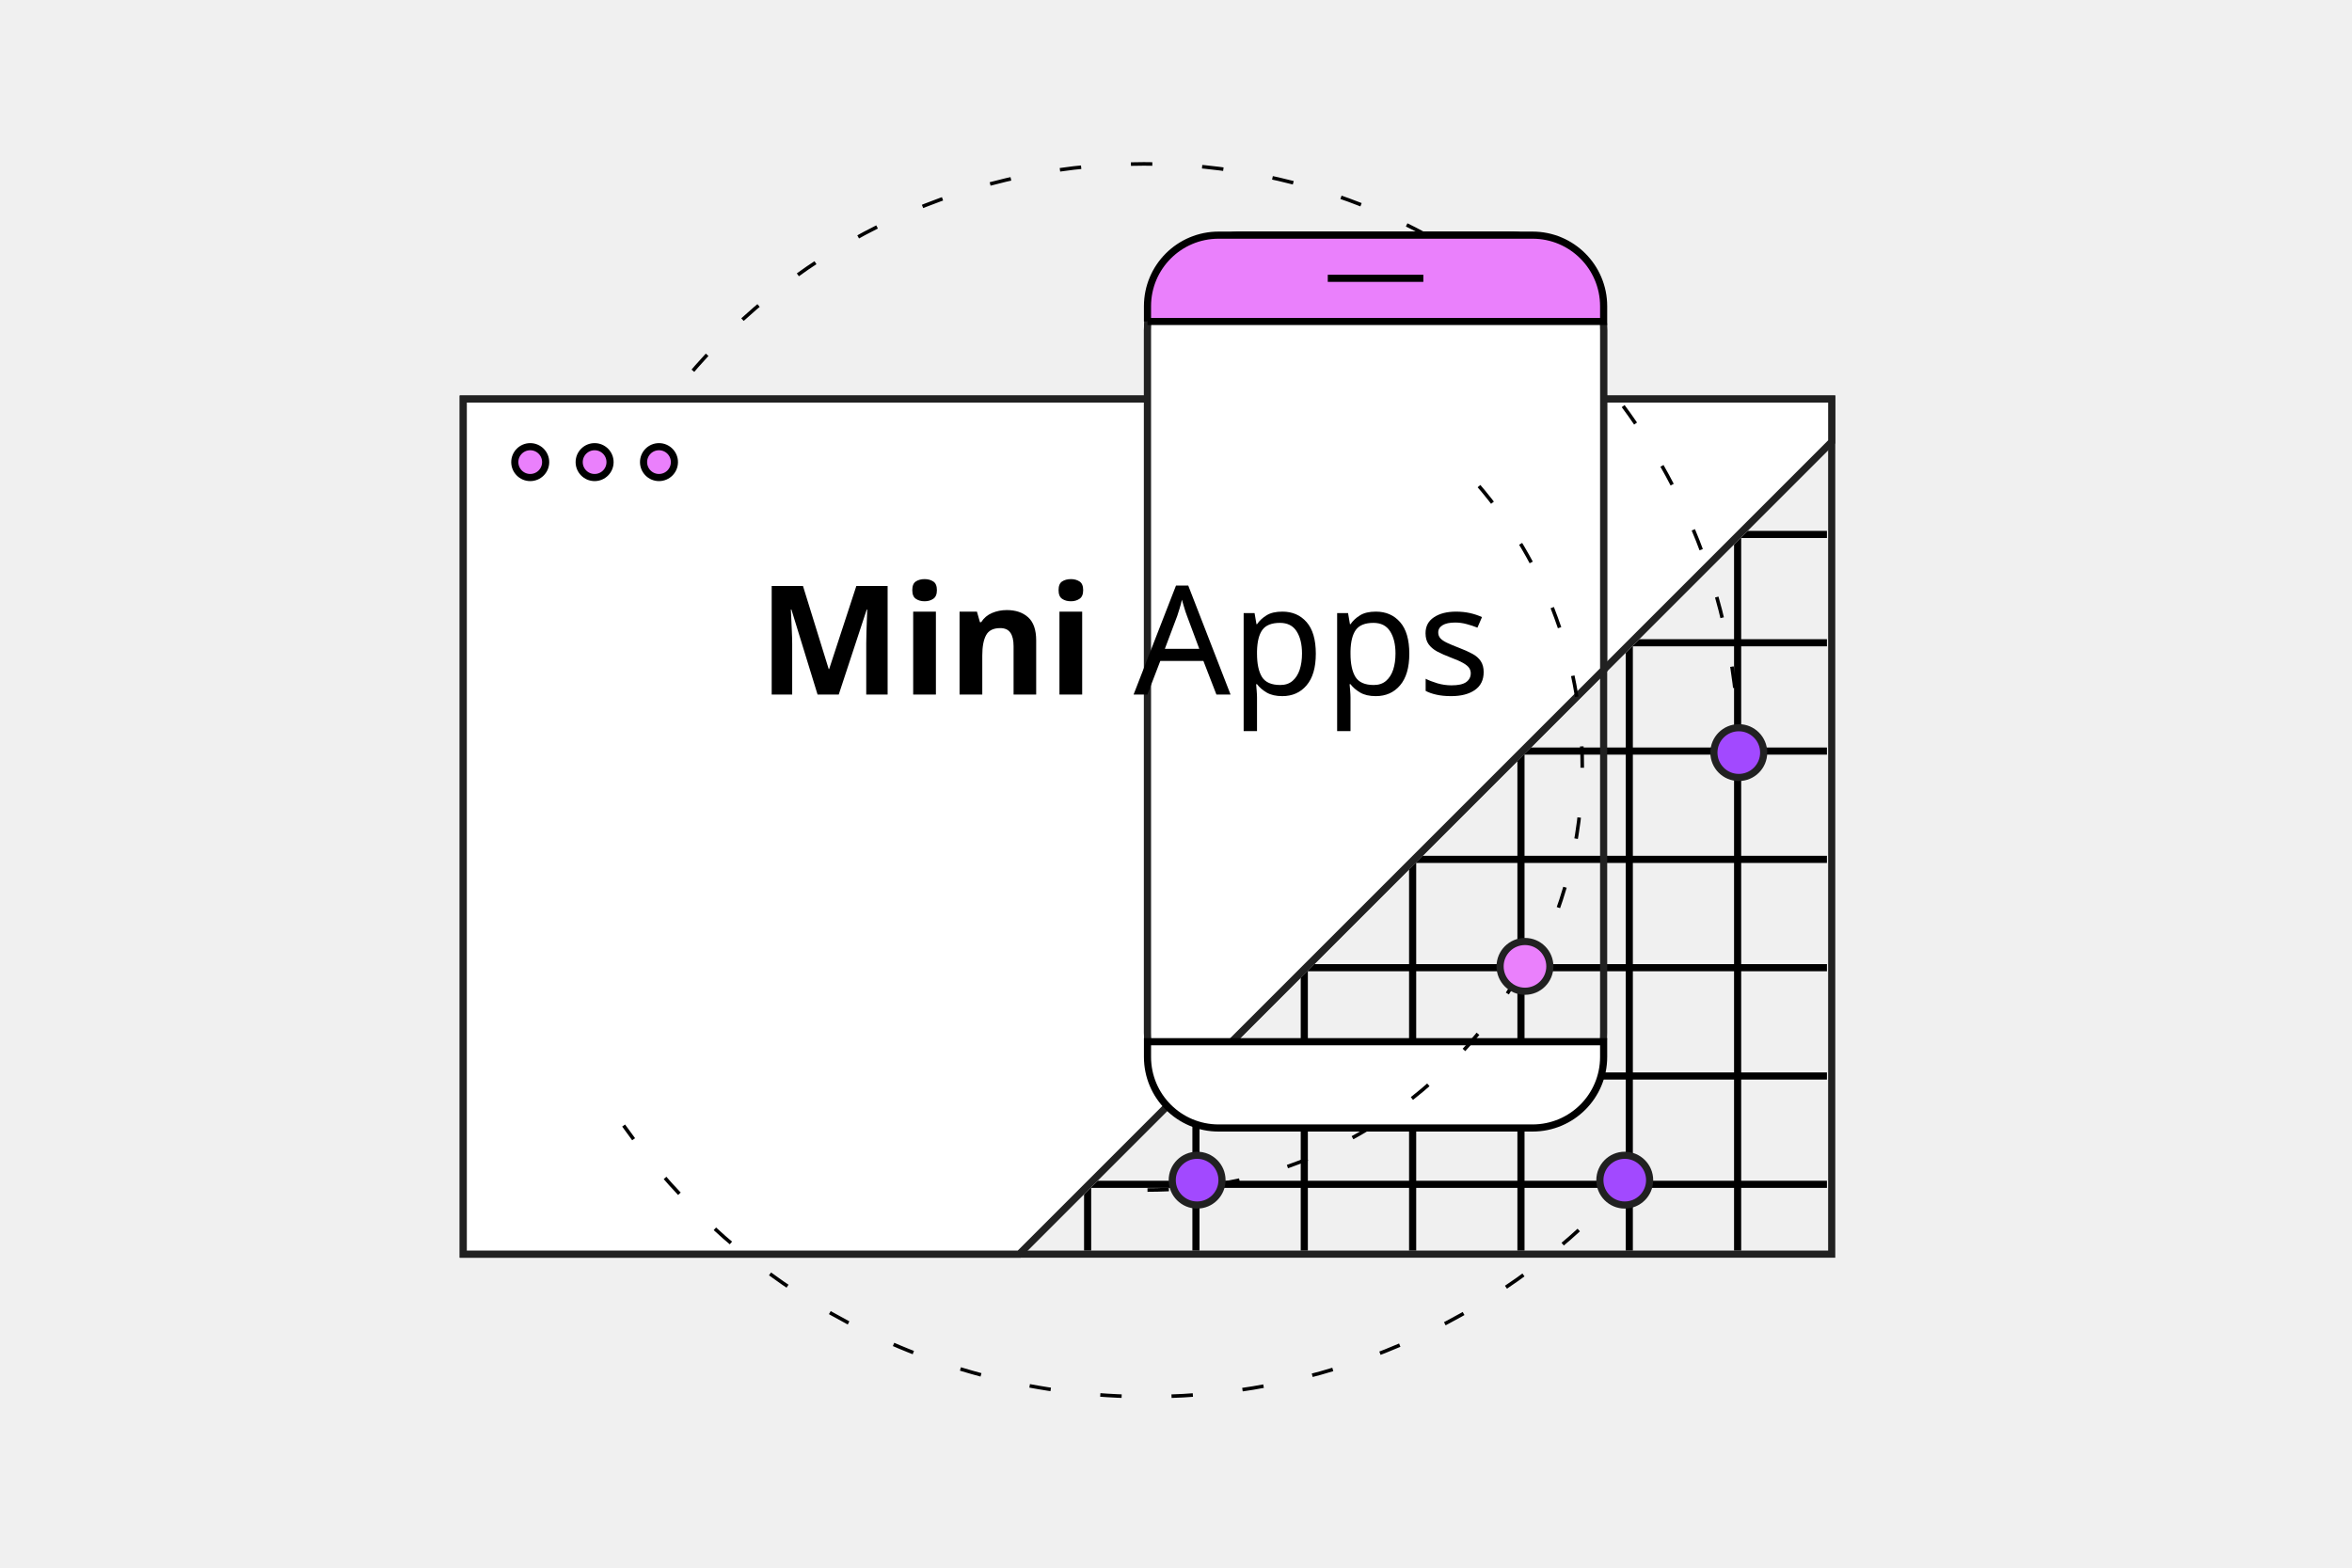
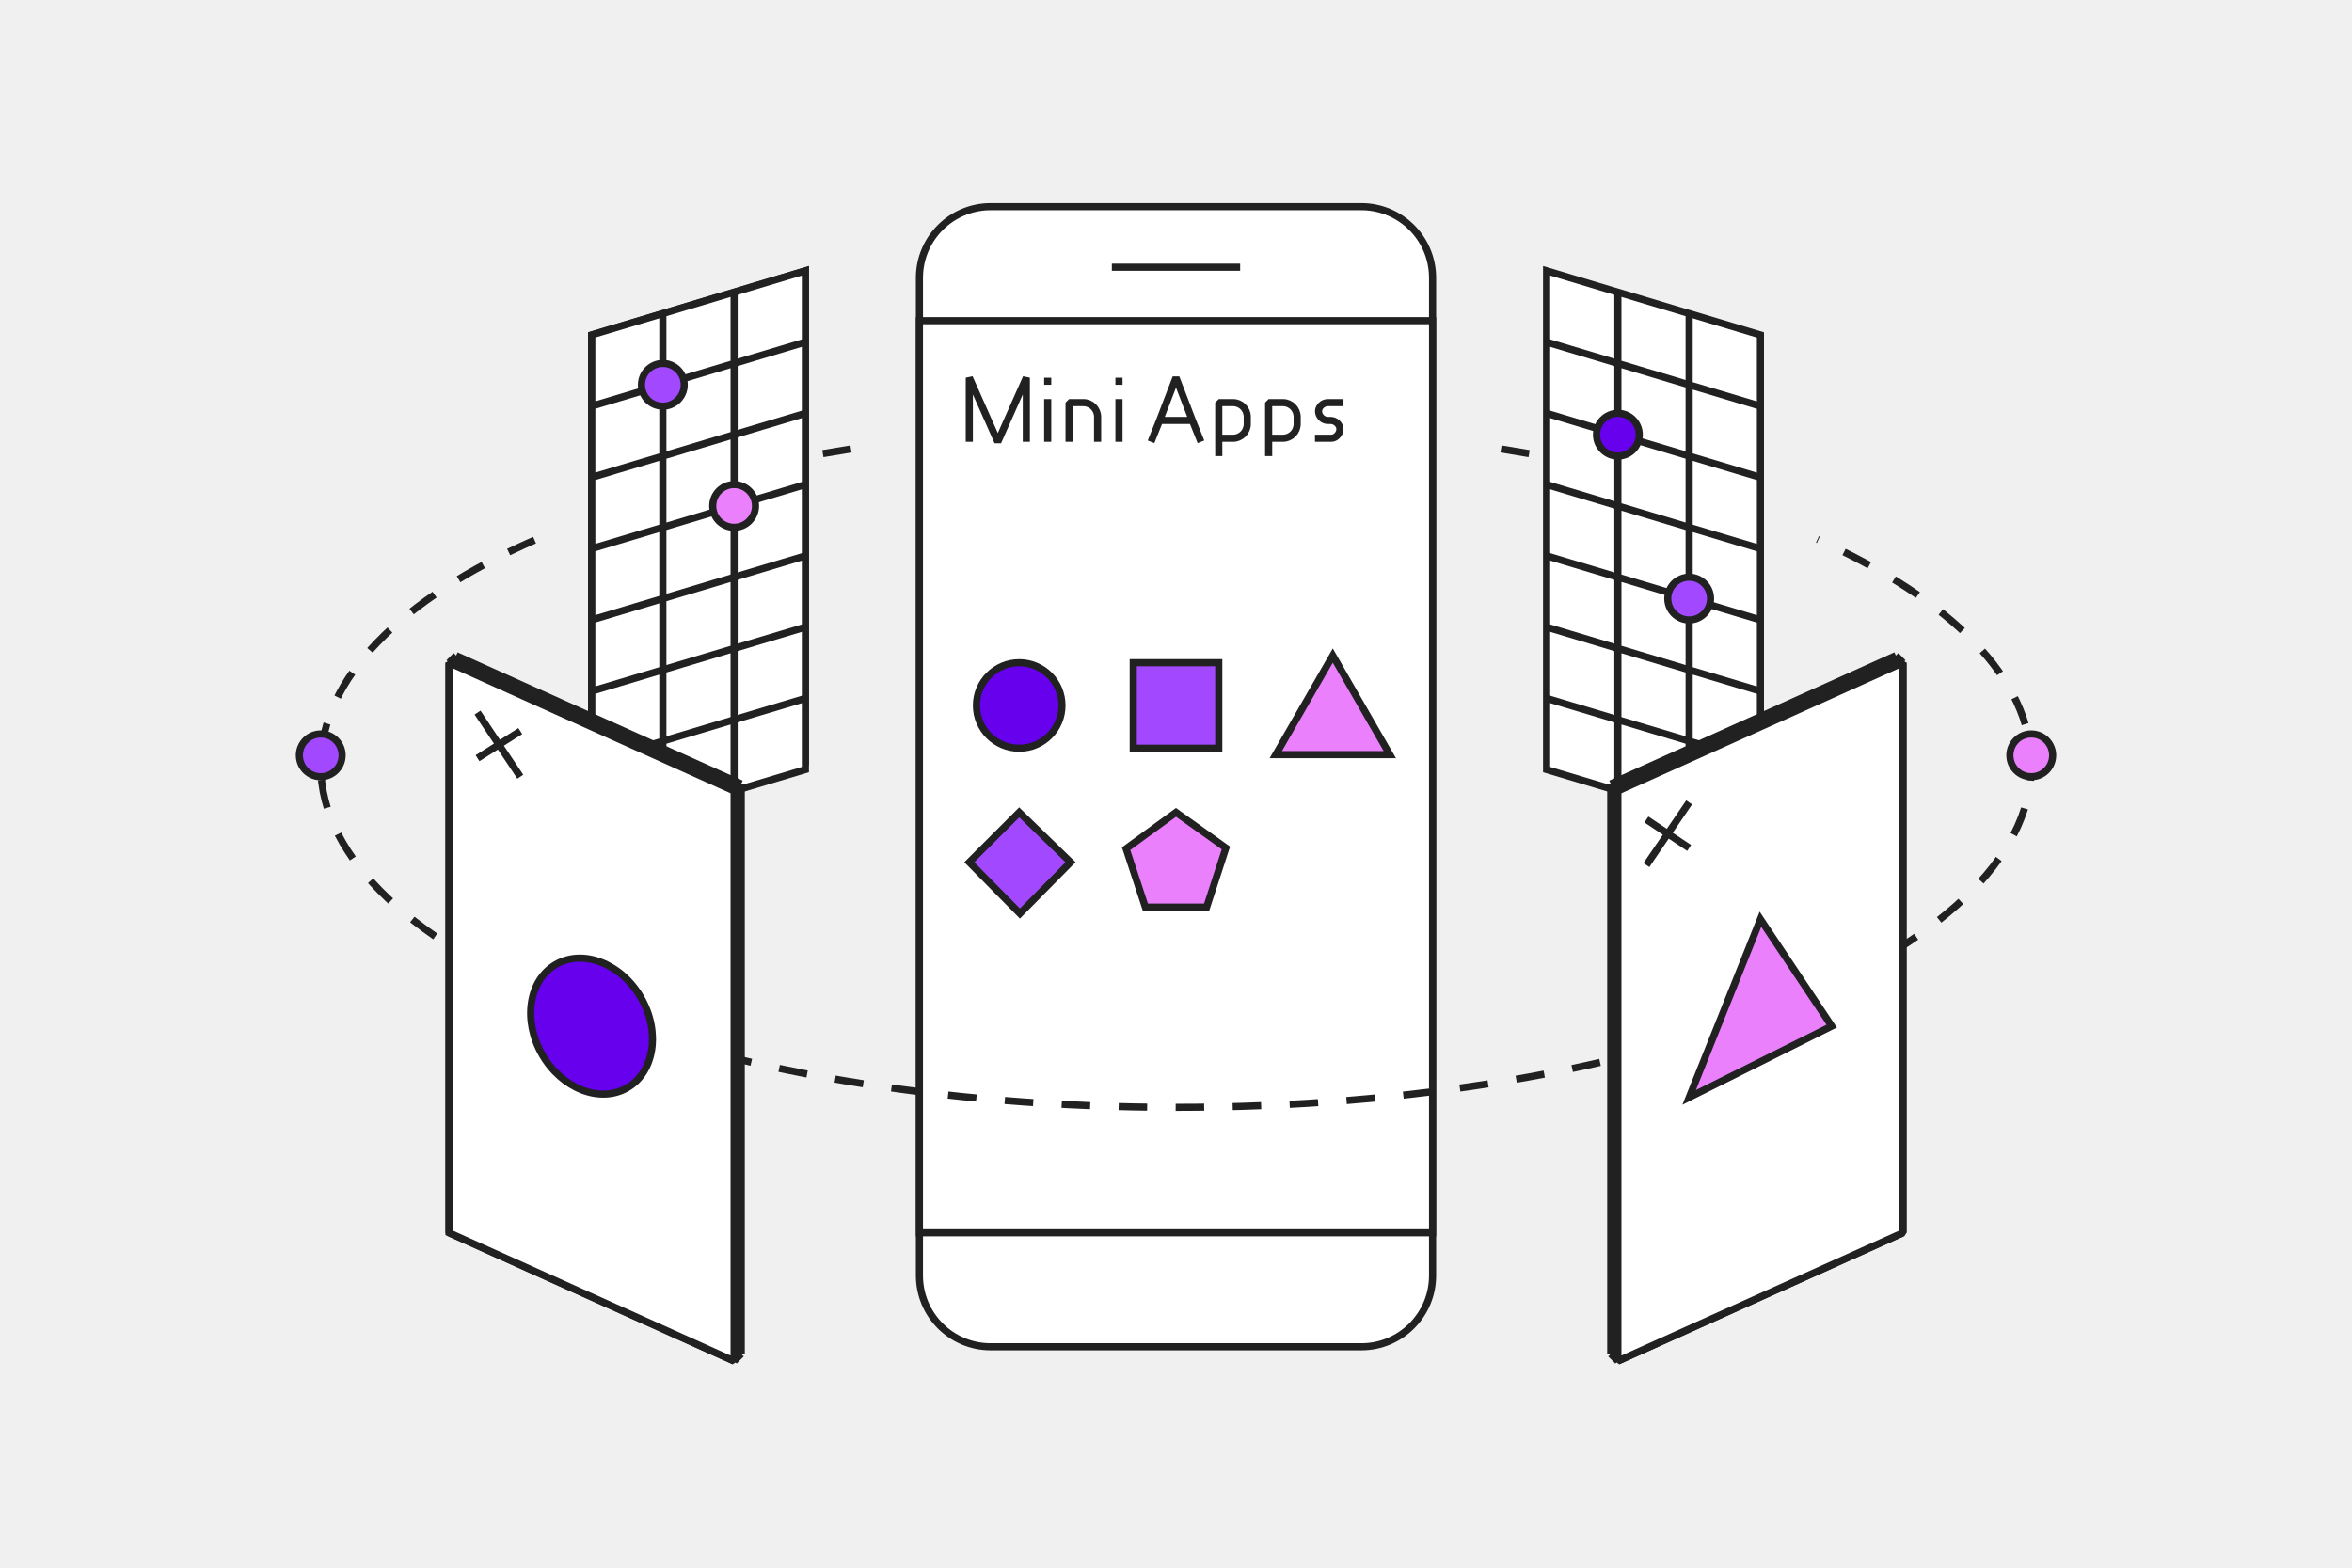
<svg xmlns="http://www.w3.org/2000/svg" width="330" height="220" fill="none">
-   <path stroke="#212121" d="M65 56h192v120H65V56z" clip-rule="evenodd" />
-   <mask id="a" width="117" height="116" x="141" y="61" maskUnits="userSpaceOnUse">
-     <path fill="#fff" fill-rule="evenodd" d="M143 176h105.832a8 8 0 008-8V64c0-.569-.06-1.124-.173-1.66L143 176z" clip-rule="evenodd" />
-     <path fill="#000" d="M143 176l-.354-.354-.853.854H143v-.5zM256.659 62.34l.49-.103-.191-.902-.652.652.353.354zm-7.827 113.16H143v1h105.832v-1zm7.5-7.5a7.5 7.5 0 01-7.5 7.5v1a8.5 8.5 0 008.5-8.5h-1zm0-104v104h1V64h-1zm-.162-1.556a7.52 7.52 0 01.162 1.556h1c0-.604-.063-1.194-.183-1.763l-.979.207zm-112.816 113.91l113.659-113.66-.707-.707-113.66 113.659.708.708z" />
-   </mask>
-   <g stroke="#000" mask="url(#a)">
-     <path d="M152.6 37.5v152m15.2-152v152m15.2-152v152m15.201-152v152m15.199-152v152m15.2-152v152m15.199-152v152M144.5 166.201h152M144.5 151h152m-152-15.201h152m-152-15.2h152m-152-15.198h152m-152-15.2h152M144.5 75h152" />
-   </g>
-   <path fill="#fff" fill-rule="evenodd" d="M257 62v-6H65v120h78L257 62z" clip-rule="evenodd" />
-   <path fill="#212121" d="M257 56h.5v-.5h-.5v.5zm0 6l.354.354.146-.147V62h-.5zM65 56v-.5h-.5v.5h.5zm0 120h-.5v.5h.5v-.5zm78 0v.5h.207l.147-.146L143 176zM256.5 56v6h1v-6h-1zM65 56.5h192v-1H65v1zm.5 119.5V56h-1v120h1zm77.5-.5H65v1h78v-1zm.354.854l114-114-.708-.708-114 114 .708.708z" />
-   <path fill="#EA80FC" stroke="#000" d="M74.394 67.015a2.165 2.165 0 100-4.33 2.165 2.165 0 000 4.33zm9.034 0a2.165 2.165 0 100-4.33 2.165 2.165 0 000 4.33zm9.032 0a2.165 2.165 0 100-4.33 2.165 2.165 0 000 4.33z" />
-   <path stroke="#000" stroke-dasharray="3 7" stroke-width=".5" d="M228.527 165.5C212.035 184.203 187.895 196 161 196c-30.354 0-57.199-15.027-73.5-38.047M244 106.5c0-46.116-37.384-83.5-83.5-83.5-26.684 0-50.445 12.517-65.731 32" />
-   <rect width="64" height="125.296" x="161" y="33" stroke="#212121" rx="13.35" />
-   <path fill="#fff" fill-rule="evenodd" d="M174.35 33C166.977 33 161 38.977 161 46.35v98.596a13.31 13.31 0 003.763 9.291L225 94V46.35c0-7.373-5.977-13.35-13.35-13.35h-37.3z" clip-rule="evenodd" />
-   <path fill="#212121" d="M164.763 154.237l-.359.348.354.364.359-.359-.354-.353zM225 94l.353.354.147-.147V94h-.5zm-63.5-47.65c0-7.097 5.753-12.85 12.85-12.85v-1c-7.649 0-13.85 6.2-13.85 13.85h1zm0 98.596V46.35h-1v98.596h1zm3.622 8.943a12.81 12.81 0 01-3.622-8.943h-1c0 3.746 1.488 7.146 3.904 9.639l.718-.696zm-.005.701l60.236-60.236-.707-.707-60.236 60.236.707.707zM224.5 46.35V94h1V46.35h-1zM211.65 33.5c7.097 0 12.85 5.753 12.85 12.85h1c0-7.65-6.201-13.85-13.85-13.85v1zm-37.3 0h37.3v-1h-37.3v1z" />
-   <path fill="#EA80FC" stroke="#000" d="M161 45.113v-2.141c0-5.508 4.465-9.972 9.972-9.972h44.056c5.507 0 9.972 4.465 9.972 9.972v2.14h-64z" />
-   <path fill="#fff" stroke="#000" d="M161 146.183v2.141c0 5.507 4.465 9.972 9.972 9.972h44.056c5.507 0 9.972-4.465 9.972-9.972v-2.141h-64z" />
-   <path stroke="#000" d="M186.296 39.056h13.408" />
-   <path stroke="#000" stroke-dasharray="3 7" stroke-width=".5" d="M214.61 136.5c4.711-8.611 7.39-18.492 7.39-29 0-15.576-5.886-29.777-15.555-40.5M161 167c1.854 0 3.689-.084 5.5-.249 20.084-1.825 37.31-13.548 46.759-30.251" />
-   <path fill="#A249FF" stroke="#212121" d="M167.963 169.106a3.491 3.491 0 100-6.982 3.491 3.491 0 000 6.982zm60 0a3.491 3.491 0 100-6.982 3.491 3.491 0 000 6.982zm16-60a3.491 3.491 0 100-6.982 3.491 3.491 0 000 6.982z" />
-   <path fill="#EA80FC" stroke="#212121" d="M213.963 139.106a3.491 3.491 0 100-6.982 3.491 3.491 0 000 6.982z" />
-   <text x="106.353" y="97.471" fill="#000" font-family="sans-serif" font-size="21.333" font-weight="400" style="line-height:1.25">
-     <tspan x="106.353" y="97.471">
-       <tspan font-weight="700">Mini</tspan> Apps</tspan>
-   </text>
+   <path d="M83 47l30-9v69l-30 9V47z" fill="#fff" stroke="#212121" />
+   <path d="M83 47l30-9v70l-30 9V47z" fill="#fff" stroke="#212121" />
+   <path d="M83 47v70M93 44v70M103 41v70M83 57l30-9M83 67l30-9M83 77l30-9M83 87l30-9M83 97l30-9M83 107l30-9" stroke="#212121" />
+   <path d="M93 57a3 3 0 100-6 3 3 0 000 6z" fill="#A249FF" stroke="#212121" />
+   <path d="M103 74a3 3 0 100-6 3 3 0 000 6z" fill="#EA80FC" stroke="#212121" />
+   <path d="M217 38l30 9v70l-30-9V38z" fill="#fff" stroke="#212121" />
+   <path d="M237 44v70M227 41v70M217 48l30 9M217 58l30 9M217 68l30 9M217 78l30 9M217 88l30 9M217 98l30 9" stroke="#212121" />
+   <path d="M227 64a3 3 0 100-6 3 3 0 000 6z" fill="#6600ED" stroke="#212121" />
+   <path d="M237 87a3 3 0 100-6 3 3 0 000 6z" fill="#A249FF" stroke="#212121" />
+   <rect x="129" y="29" width="72" height="160" rx="10" fill="#fff" stroke="#212121" />
+   <path fill="#fff" stroke="#212121" d="M129 45h72v128h-72z" />
+   <path d="M156 37.5h18" stroke="#212121" />
+   <path d="M136 62v-9l4 9 4-9v9m3-6v6m0-9v1m3 8v-5.5h2a2 2 0 012 2V62m3-6v6m0-9v1m4.5 8l1.2-3m5.8 3l-1.2-3m0 0l-2.3-6-2.3 6m4.6 0h-4.6m8.3 5v-2.5m0 0v-5h2a2 2 0 012 2v1a2 2 0 01-2 2h-2zm7 0v-5h2a2 2 0 012 2v1a2 2 0 01-2 2h-2zm0 0V64m6.5-2.5h2.3c.6 0 1.2-.6 1.2-1.3v0c0-.6-.6-1.2-1.3-1.2h-.4c-.7 0-1.3-.6-1.3-1.3v0c0-.6.6-1.2 1.3-1.2h2.2" stroke="#212121" stroke-linejoin="bevel" />
+   <rect x="137" y="93" width="12" height="12" rx="6" fill="#6600ED" stroke="#212121" />
+   <path fill="#A249FF" stroke="#212121" d="M136 121l7-7 7.2 7-7.1 7.2zM159 93h12v12h-12z" />
+   <path d="M187 92l8 13.9h-16l8-13.9zM165 114l7 5-2.7 8.3h-8.6l-2.7-8.2 7-5.1z" fill="#EA80FC" stroke="#212121" />
+   <path d="M119.4 63l-6 1m97.2-1l6 1M75 75.8C56.3 84 45 95.2 45 107.4c0 26.5 53.7 48 120 48s120-21.5 120-48c0-12.2-11.3-23.3-30-31.7" stroke="#212121" stroke-dasharray="4 4" />
+   <path d="M227 111l40-18v80l-40 18v-80z" fill="#212121" />
+   <path d="M226 110l40-18v80l-40 18v-80z" fill="#212121" />
+   <path d="M227 111l40-18m-40 18v80m0-80l-1-1m41-17v80m0-80l-1-1m1 81l-40 18m40-18l-1-1m-39 19l-1-1m0-80l40-18m-40 18v80m40-98v80m0 0l-40 18" stroke="#212121" />
+   <path d="M227 111l40-18v80l-40 18v-80z" fill="#fff" stroke="#212121" stroke-linejoin="bevel" />
+   <path d="M231 115l6 4m0-6.4l-6 8.8" stroke="#212121" />
+   <path d="M247 129l10 15-20 10 10-25z" fill="#EA80FC" stroke="#212121" />
+   <path d="M63 93l40 18v80l-40-18V93z" fill="#212121" />
+   <path d="M64 92l40 18v80l-40-18V92z" fill="#212121" />
+   <path d="M63 93l40 18M63 93v80l40 18M63 93l1-1m39 19v80m0-80l1-1m-1 81l1-1M64 92l40 18M64 92v80l40 18m0-80v80" stroke="#212121" />
+   <path d="M63 93l40 18v80l-40-18V93z" fill="#fff" stroke="#212121" stroke-linejoin="bevel" />
+   <path d="M67 100l6 9m0-6.4l-6 3.8" stroke="#212121" />
+   <ellipse cx="83" cy="144" rx="8" ry="10" transform="rotate(-30 83 144)" fill="#6600ED" stroke="#212121" />
+   <path d="M45 109a3 3 0 100-6 3 3 0 000 6z" fill="#A249FF" stroke="#212121" />
+   <path d="M285 109a3 3 0 100-6 3 3 0 000 6z" fill="#EA80FC" stroke="#212121" />
</svg>
